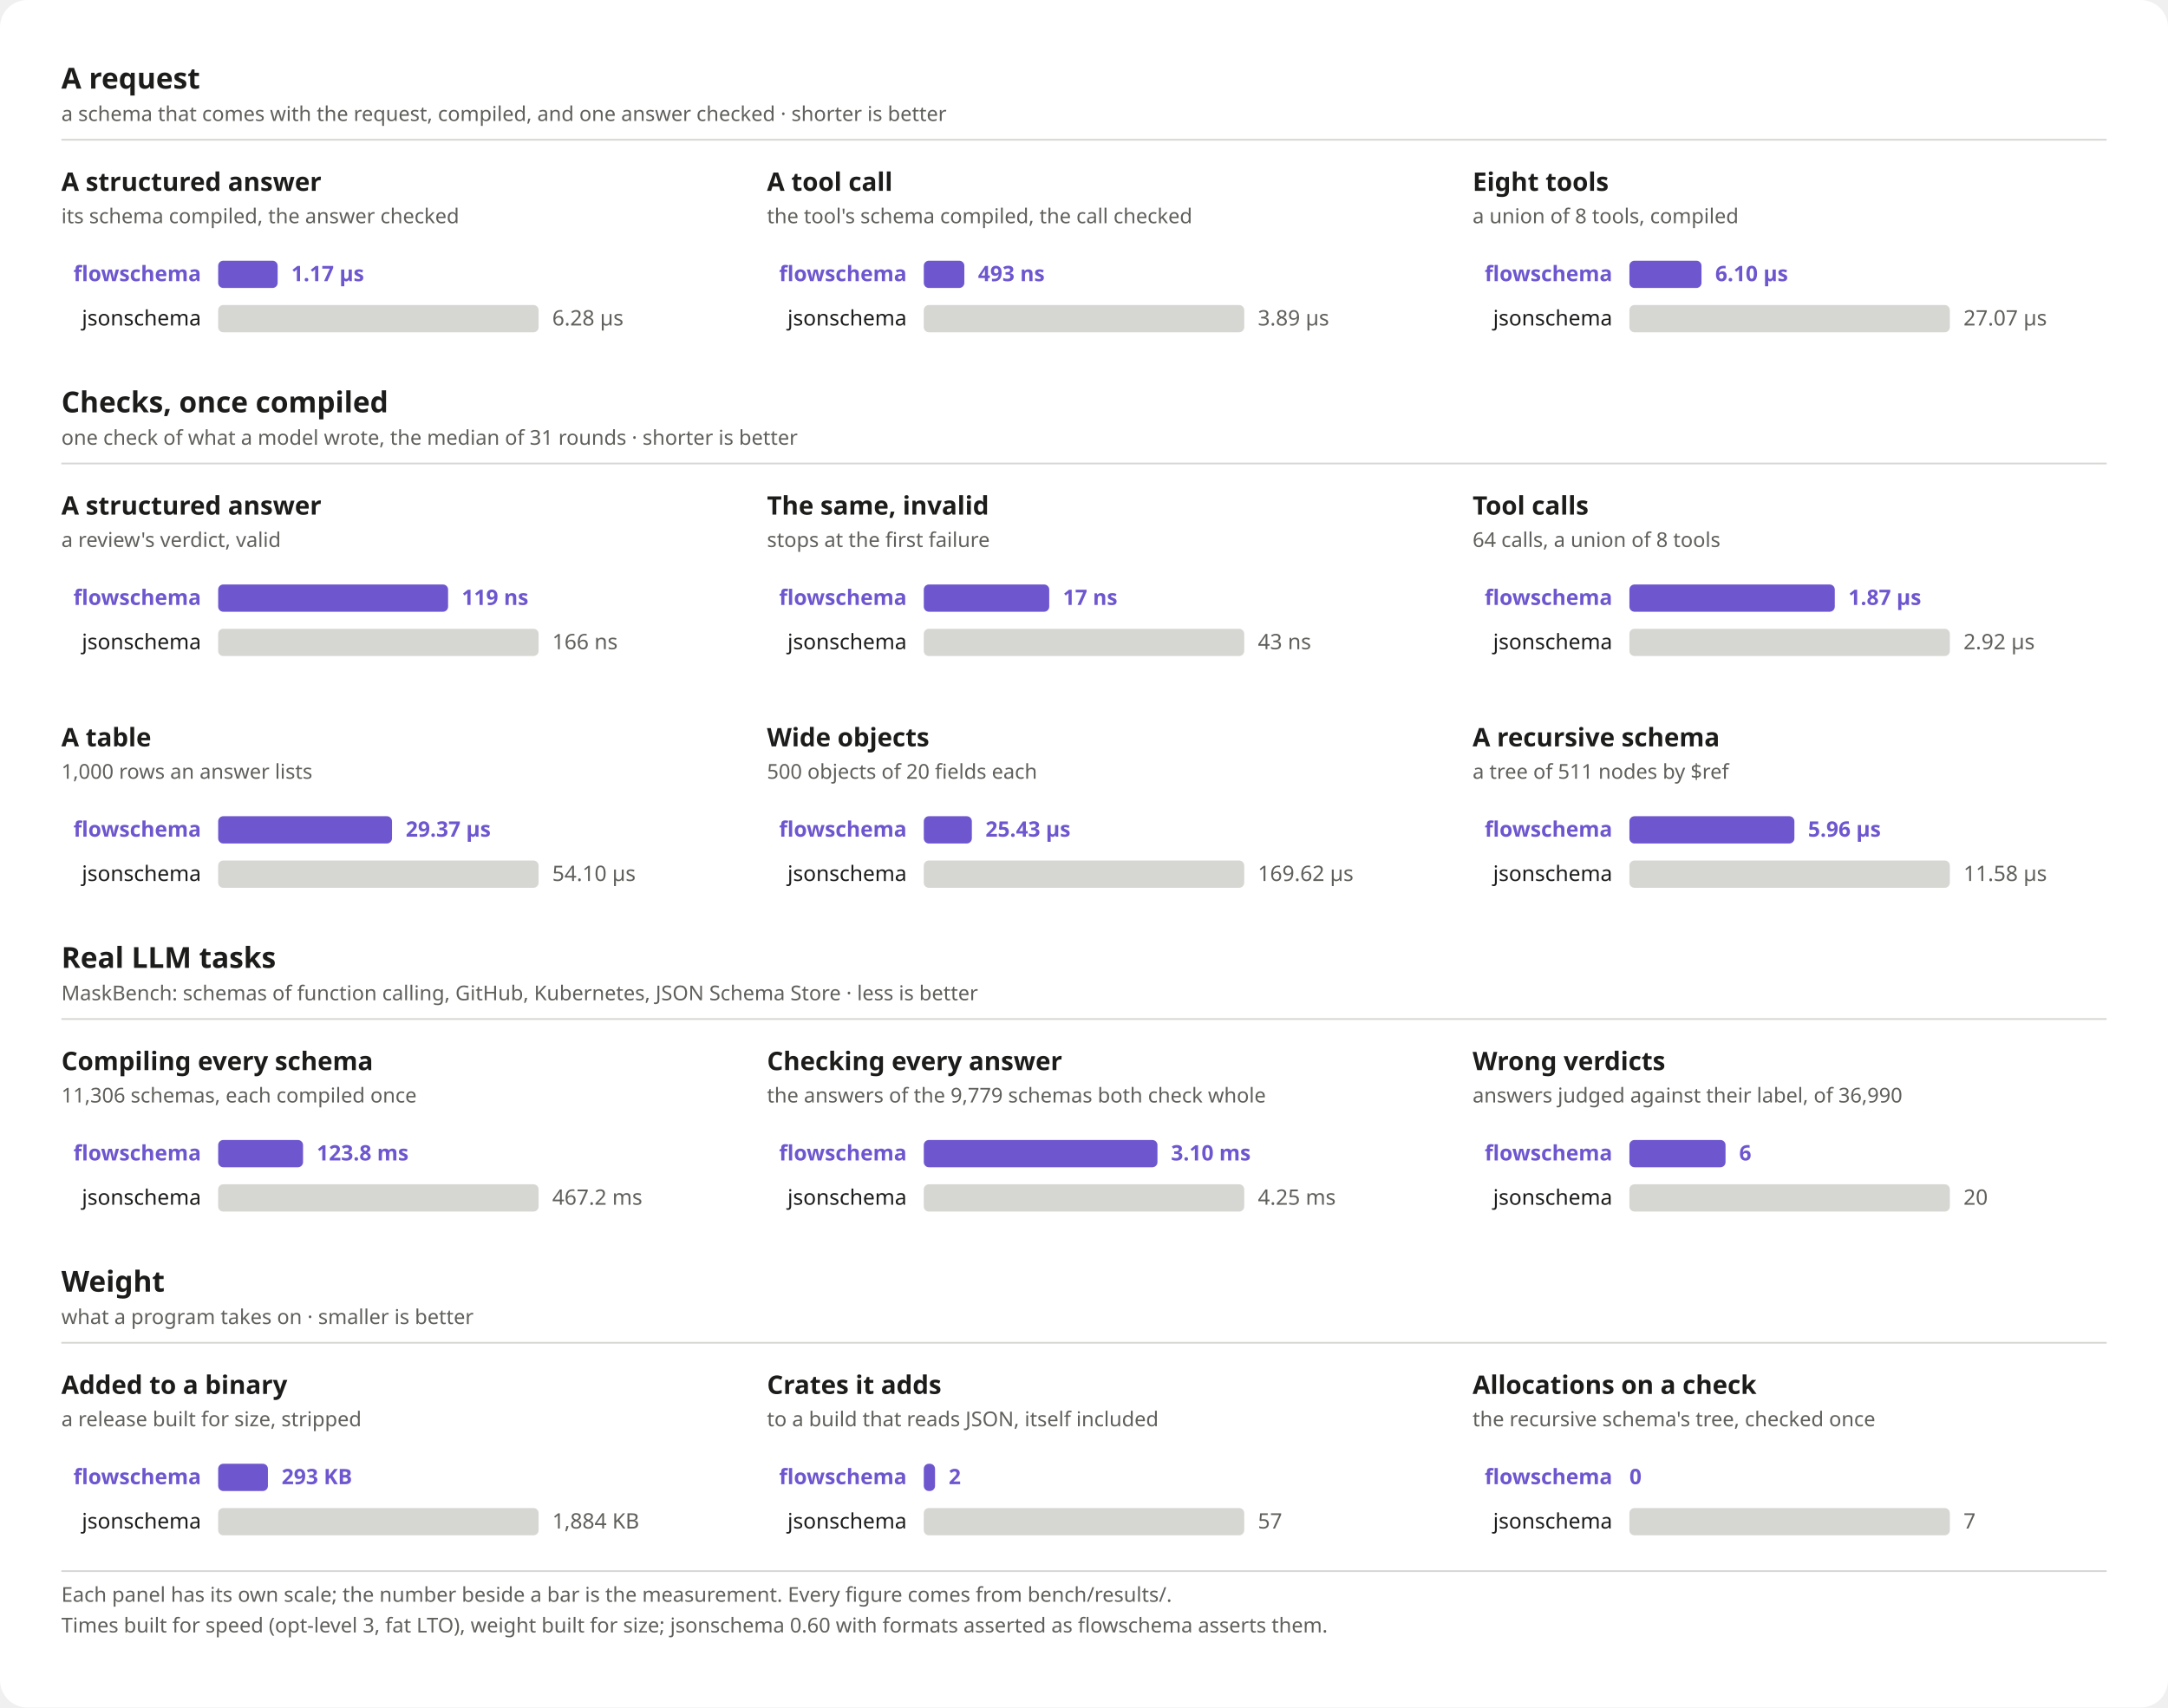
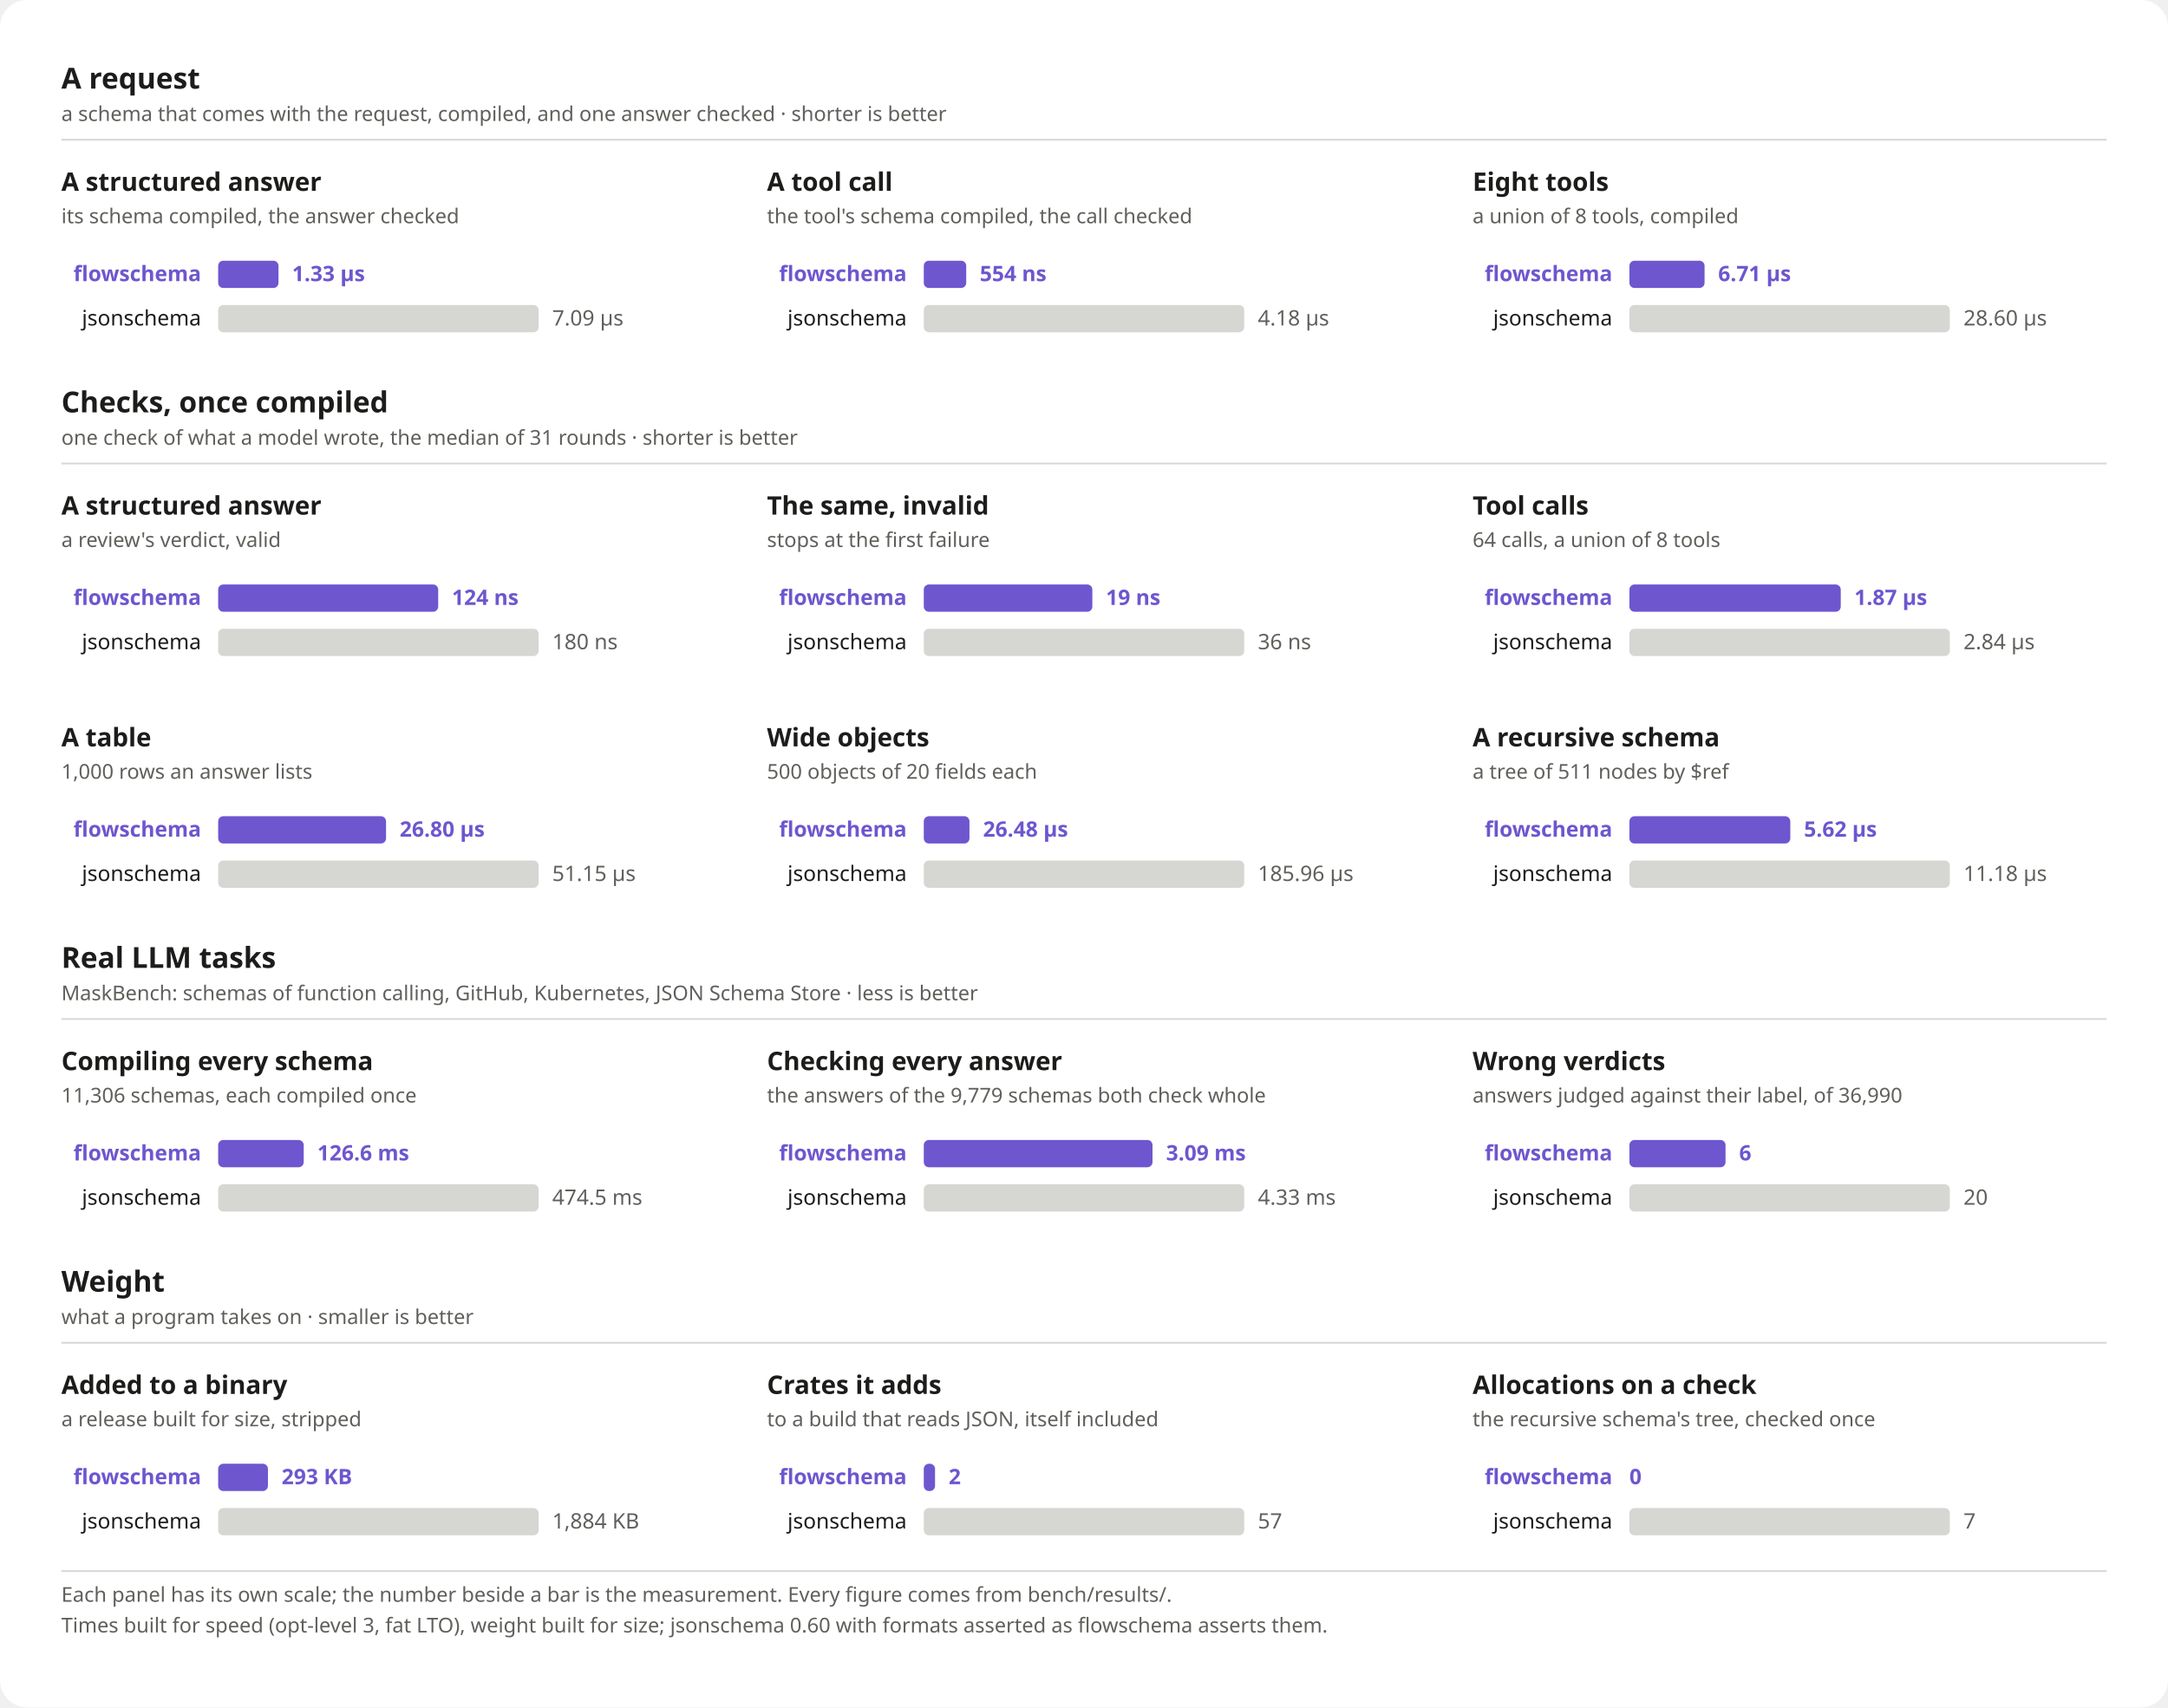
<svg xmlns="http://www.w3.org/2000/svg" width="1272" height="1002" viewBox="0 0 1272 1002">
  <defs>
    <style>
text { font-family: -apple-system, BlinkMacSystemFont, "Segoe UI", "Noto Sans", Helvetica, Arial, sans-serif; fill: #1c1c1b; }
.section { font-size: 17px; font-weight: 700; }
.title { font-size: 15px; font-weight: 600; }
.note { font-size: 12px; fill: #5f5f5b; }
.label, .value { font-size: 12.5px; }
.value { fill: #5f5f5b; font-variant-numeric: tabular-nums; }
.ours { font-size: 12.5px; font-weight: 600; fill: #6e56cf; font-variant-numeric: tabular-nums; }
</style>
  </defs>
  <rect width="1272" height="1002" rx="16" fill="#ffffff" />
  <g transform="translate(36 36)">
    <text x="0" y="16" class="section">A request</text>
    <text x="0" y="35" class="note">a schema that comes with the request, compiled, and one answer checked · shorter is better</text>
    <line x1="0" y1="46" x2="1200" y2="46" stroke="#d6d6d3" />
    <text x="0" y="76" class="title">A structured answer</text>
    <text x="0" y="95" class="note">its schema compiled, the answer checked</text>
    <text x="82" y="129" text-anchor="end" class="ours">flowschema</text>
-     <rect x="92" y="117" width="34.9" height="16" rx="3" fill="#6e56cf" />
-     <text x="134.891" y="129" class="ours">1.17 µs</text>
+     <rect x="92" y="117" width="35.4" height="16" rx="3" fill="#6e56cf" />
+     <text x="135.382" y="129" class="ours">1.33 µs</text>
    <text x="82" y="155" text-anchor="end" class="label">jsonschema</text>
    <rect x="92" y="143" width="188.0" height="16" rx="3" fill="#d6d6d3" />
-     <text x="288" y="155" class="value">6.28 µs</text>
+     <text x="288" y="155" class="value">7.09 µs</text>
    <text x="414" y="76" class="title">A tool call</text>
    <text x="414" y="95" class="note">the tool's schema compiled, the call checked</text>
    <text x="496" y="129" text-anchor="end" class="ours">flowschema</text>
-     <rect x="506" y="117" width="23.8" height="16" rx="3" fill="#6e56cf" />
-     <text x="537.818" y="129" class="ours">493 ns</text>
+     <rect x="506" y="117" width="24.9" height="16" rx="3" fill="#6e56cf" />
+     <text x="538.867" y="129" class="ours">554 ns</text>
    <text x="496" y="155" text-anchor="end" class="label">jsonschema</text>
    <rect x="506" y="143" width="188.0" height="16" rx="3" fill="#d6d6d3" />
-     <text x="702" y="155" class="value">3.89 µs</text>
+     <text x="702" y="155" class="value">4.18 µs</text>
    <text x="828" y="76" class="title">Eight tools</text>
    <text x="828" y="95" class="note">a union of 8 tools, compiled</text>
    <text x="910" y="129" text-anchor="end" class="ours">flowschema</text>
-     <rect x="920" y="117" width="42.3" height="16" rx="3" fill="#6e56cf" />
-     <text x="970.337" y="129" class="ours">6.10 µs</text>
+     <rect x="920" y="117" width="44.1" height="16" rx="3" fill="#6e56cf" />
+     <text x="972.076" y="129" class="ours">6.71 µs</text>
    <text x="910" y="155" text-anchor="end" class="label">jsonschema</text>
    <rect x="920" y="143" width="188.0" height="16" rx="3" fill="#d6d6d3" />
-     <text x="1116" y="155" class="value">27.07 µs</text>
+     <text x="1116" y="155" class="value">28.60 µs</text>
    <text x="0" y="206" class="section">Checks, once compiled</text>
    <text x="0" y="225" class="note">one check of what a model wrote, the median of 31 rounds · shorter is better</text>
    <line x1="0" y1="236" x2="1200" y2="236" stroke="#d6d6d3" />
    <text x="0" y="266" class="title">A structured answer</text>
    <text x="0" y="285" class="note">a review's verdict, valid</text>
    <text x="82" y="319" text-anchor="end" class="ours">flowschema</text>
-     <rect x="92" y="307" width="134.9" height="16" rx="3" fill="#6e56cf" />
-     <text x="234.908" y="319" class="ours">119 ns</text>
+     <rect x="92" y="307" width="129.1" height="16" rx="3" fill="#6e56cf" />
+     <text x="229.114" y="319" class="ours">124 ns</text>
    <text x="82" y="345" text-anchor="end" class="label">jsonschema</text>
    <rect x="92" y="333" width="188.0" height="16" rx="3" fill="#d6d6d3" />
-     <text x="288" y="345" class="value">166 ns</text>
+     <text x="288" y="345" class="value">180 ns</text>
    <text x="414" y="266" class="title">The same, invalid</text>
    <text x="414" y="285" class="note">stops at the first failure</text>
    <text x="496" y="319" text-anchor="end" class="ours">flowschema</text>
-     <rect x="506" y="307" width="73.6" height="16" rx="3" fill="#6e56cf" />
-     <text x="587.63" y="319" class="ours">17 ns</text>
+     <rect x="506" y="307" width="98.9" height="16" rx="3" fill="#6e56cf" />
+     <text x="612.852" y="319" class="ours">19 ns</text>
    <text x="496" y="345" text-anchor="end" class="label">jsonschema</text>
    <rect x="506" y="333" width="188.0" height="16" rx="3" fill="#d6d6d3" />
-     <text x="702" y="345" class="value">43 ns</text>
+     <text x="702" y="345" class="value">36 ns</text>
    <text x="828" y="266" class="title">Tool calls</text>
    <text x="828" y="285" class="note">64 calls, a union of 8 tools</text>
    <text x="910" y="319" text-anchor="end" class="ours">flowschema</text>
-     <rect x="920" y="307" width="120.5" height="16" rx="3" fill="#6e56cf" />
-     <text x="1048.467" y="319" class="ours">1.87 µs</text>
+     <rect x="920" y="307" width="124.0" height="16" rx="3" fill="#6e56cf" />
+     <text x="1051.957" y="319" class="ours">1.87 µs</text>
    <text x="910" y="345" text-anchor="end" class="label">jsonschema</text>
    <rect x="920" y="333" width="188.0" height="16" rx="3" fill="#d6d6d3" />
-     <text x="1116" y="345" class="value">2.92 µs</text>
+     <text x="1116" y="345" class="value">2.84 µs</text>
    <text x="0" y="402" class="title">A table</text>
    <text x="0" y="421" class="note">1,000 rows an answer lists</text>
    <text x="82" y="455" text-anchor="end" class="ours">flowschema</text>
-     <rect x="92" y="443" width="102.0" height="16" rx="3" fill="#6e56cf" />
-     <text x="202.047" y="455" class="ours">29.37 µs</text>
+     <rect x="92" y="443" width="98.5" height="16" rx="3" fill="#6e56cf" />
+     <text x="198.499" y="455" class="ours">26.80 µs</text>
    <text x="82" y="481" text-anchor="end" class="label">jsonschema</text>
    <rect x="92" y="469" width="188.0" height="16" rx="3" fill="#d6d6d3" />
-     <text x="288" y="481" class="value">54.10 µs</text>
+     <text x="288" y="481" class="value">51.15 µs</text>
    <text x="414" y="402" class="title">Wide objects</text>
    <text x="414" y="421" class="note">500 objects of 20 fields each</text>
    <text x="496" y="455" text-anchor="end" class="ours">flowschema</text>
-     <rect x="506" y="443" width="28.2" height="16" rx="3" fill="#6e56cf" />
-     <text x="542.19" y="455" class="ours">25.43 µs</text>
+     <rect x="506" y="443" width="26.8" height="16" rx="3" fill="#6e56cf" />
+     <text x="540.77" y="455" class="ours">26.48 µs</text>
    <text x="496" y="481" text-anchor="end" class="label">jsonschema</text>
    <rect x="506" y="469" width="188.0" height="16" rx="3" fill="#d6d6d3" />
-     <text x="702" y="481" class="value">169.62 µs</text>
+     <text x="702" y="481" class="value">185.96 µs</text>
    <text x="828" y="402" class="title">A recursive schema</text>
    <text x="828" y="421" class="note">a tree of 511 nodes by $ref</text>
    <text x="910" y="455" text-anchor="end" class="ours">flowschema</text>
-     <rect x="920" y="443" width="96.8" height="16" rx="3" fill="#6e56cf" />
-     <text x="1024.786" y="455" class="ours">5.96 µs</text>
+     <rect x="920" y="443" width="94.4" height="16" rx="3" fill="#6e56cf" />
+     <text x="1022.444" y="455" class="ours">5.62 µs</text>
    <text x="910" y="481" text-anchor="end" class="label">jsonschema</text>
    <rect x="920" y="469" width="188.0" height="16" rx="3" fill="#d6d6d3" />
-     <text x="1116" y="481" class="value">11.58 µs</text>
+     <text x="1116" y="481" class="value">11.18 µs</text>
    <text x="0" y="532" class="section">Real LLM tasks</text>
    <text x="0" y="551" class="note">MaskBench: schemas of function calling, GitHub, Kubernetes, JSON Schema Store · less is better</text>
    <line x1="0" y1="562" x2="1200" y2="562" stroke="#d6d6d3" />
    <text x="0" y="592" class="title">Compiling every schema</text>
    <text x="0" y="611" class="note">11,306 schemas, each compiled once</text>
    <text x="82" y="645" text-anchor="end" class="ours">flowschema</text>
-     <rect x="92" y="633" width="49.8" height="16" rx="3" fill="#6e56cf" />
-     <text x="149.808" y="645" class="ours">123.8 ms</text>
+     <rect x="92" y="633" width="50.2" height="16" rx="3" fill="#6e56cf" />
+     <text x="150.157" y="645" class="ours">126.6 ms</text>
    <text x="82" y="671" text-anchor="end" class="label">jsonschema</text>
    <rect x="92" y="659" width="188.0" height="16" rx="3" fill="#d6d6d3" />
-     <text x="288" y="671" class="value">467.2 ms</text>
+     <text x="288" y="671" class="value">474.5 ms</text>
    <text x="414" y="592" class="title">Checking every answer</text>
    <text x="414" y="611" class="note">the answers of the 9,779 schemas both check whole</text>
    <text x="496" y="645" text-anchor="end" class="ours">flowschema</text>
-     <rect x="506" y="633" width="137.1" height="16" rx="3" fill="#6e56cf" />
-     <text x="651.053" y="645" class="ours">3.10 ms</text>
+     <rect x="506" y="633" width="134.2" height="16" rx="3" fill="#6e56cf" />
+     <text x="648.176" y="645" class="ours">3.09 ms</text>
    <text x="496" y="671" text-anchor="end" class="label">jsonschema</text>
    <rect x="506" y="659" width="188.0" height="16" rx="3" fill="#d6d6d3" />
-     <text x="702" y="671" class="value">4.25 ms</text>
+     <text x="702" y="671" class="value">4.33 ms</text>
    <text x="828" y="592" class="title">Wrong verdicts</text>
    <text x="828" y="611" class="note">answers judged against their label, of 36,990</text>
    <text x="910" y="645" text-anchor="end" class="ours">flowschema</text>
    <rect x="920" y="633" width="56.4" height="16" rx="3" fill="#6e56cf" />
    <text x="984.4" y="645" class="ours">6</text>
    <text x="910" y="671" text-anchor="end" class="label">jsonschema</text>
    <rect x="920" y="659" width="188.0" height="16" rx="3" fill="#d6d6d3" />
    <text x="1116" y="671" class="value">20</text>
    <text x="0" y="722" class="section">Weight</text>
    <text x="0" y="741" class="note">what a program takes on · smaller is better</text>
    <line x1="0" y1="752" x2="1200" y2="752" stroke="#d6d6d3" />
    <text x="0" y="782" class="title">Added to a binary</text>
    <text x="0" y="801" class="note">a release built for size, stripped</text>
    <text x="82" y="835" text-anchor="end" class="ours">flowschema</text>
    <rect x="92" y="823" width="29.2" height="16" rx="3" fill="#6e56cf" />
-     <text x="129.227" y="835" class="ours">293 KB</text>
+     <text x="129.23" y="835" class="ours">293 KB</text>
    <text x="82" y="861" text-anchor="end" class="label">jsonschema</text>
    <rect x="92" y="849" width="188.0" height="16" rx="3" fill="#d6d6d3" />
    <text x="288" y="861" class="value">1,884 KB</text>
    <text x="414" y="782" class="title">Crates it adds</text>
    <text x="414" y="801" class="note">to a build that reads JSON, itself included</text>
    <text x="496" y="835" text-anchor="end" class="ours">flowschema</text>
    <rect x="506" y="823" width="6.6" height="16" rx="3" fill="#6e56cf" />
    <text x="520.596" y="835" class="ours">2</text>
    <text x="496" y="861" text-anchor="end" class="label">jsonschema</text>
    <rect x="506" y="849" width="188.0" height="16" rx="3" fill="#d6d6d3" />
    <text x="702" y="861" class="value">57</text>
    <text x="828" y="782" class="title">Allocations on a check</text>
    <text x="828" y="801" class="note">the recursive schema's tree, checked once</text>
    <text x="910" y="835" text-anchor="end" class="ours">flowschema</text>
    <text x="920" y="835" class="ours">0</text>
    <text x="910" y="861" text-anchor="end" class="label">jsonschema</text>
    <rect x="920" y="849" width="188.0" height="16" rx="3" fill="#d6d6d3" />
    <text x="1116" y="861" class="value">7</text>
    <line x1="0" y1="886" x2="1200" y2="886" stroke="#d6d6d3" />
    <text x="0" y="904" class="note">Each panel has its own scale; the number beside a bar is the measurement. Every figure comes from bench/results/.</text>
    <text x="0" y="922" class="note">Times built for speed (opt-level 3, fat LTO), weight built for size; jsonschema 0.60 with formats asserted as flowschema asserts them.</text>
  </g>
</svg>
